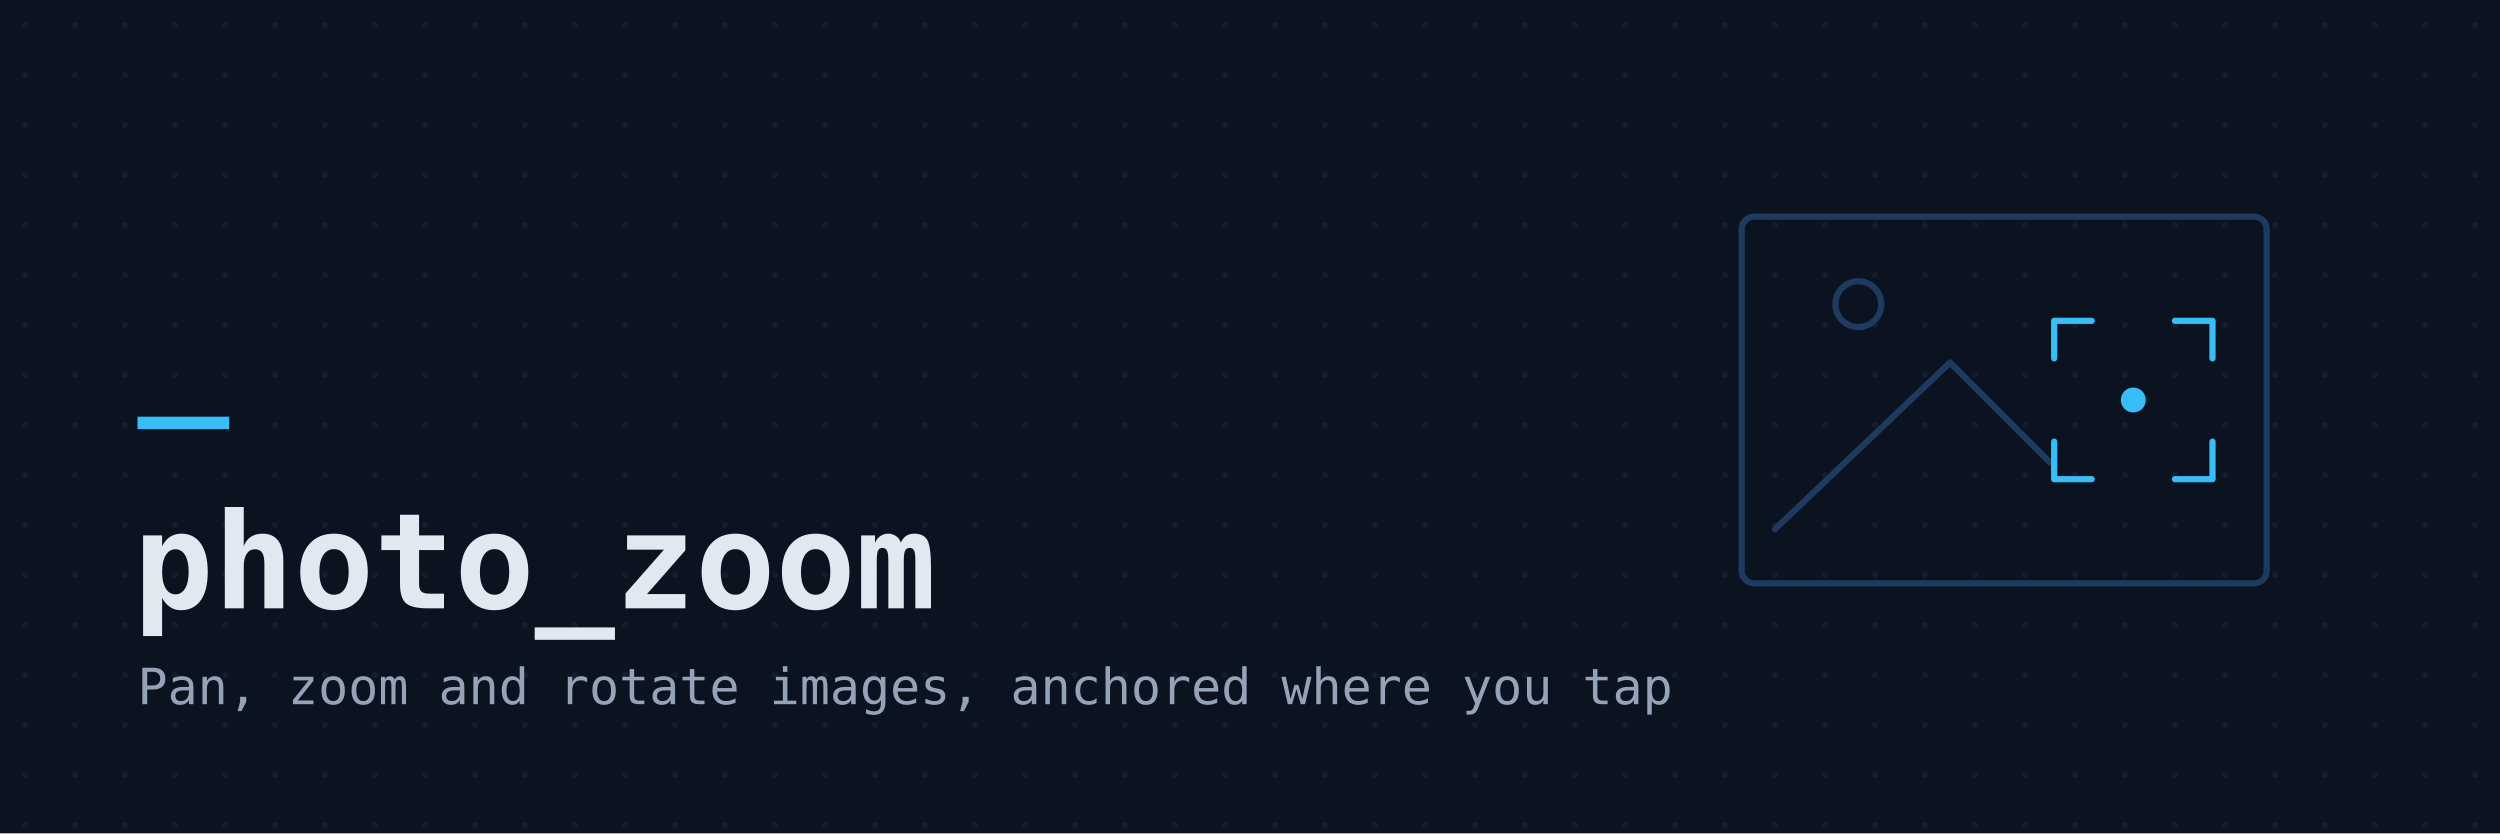
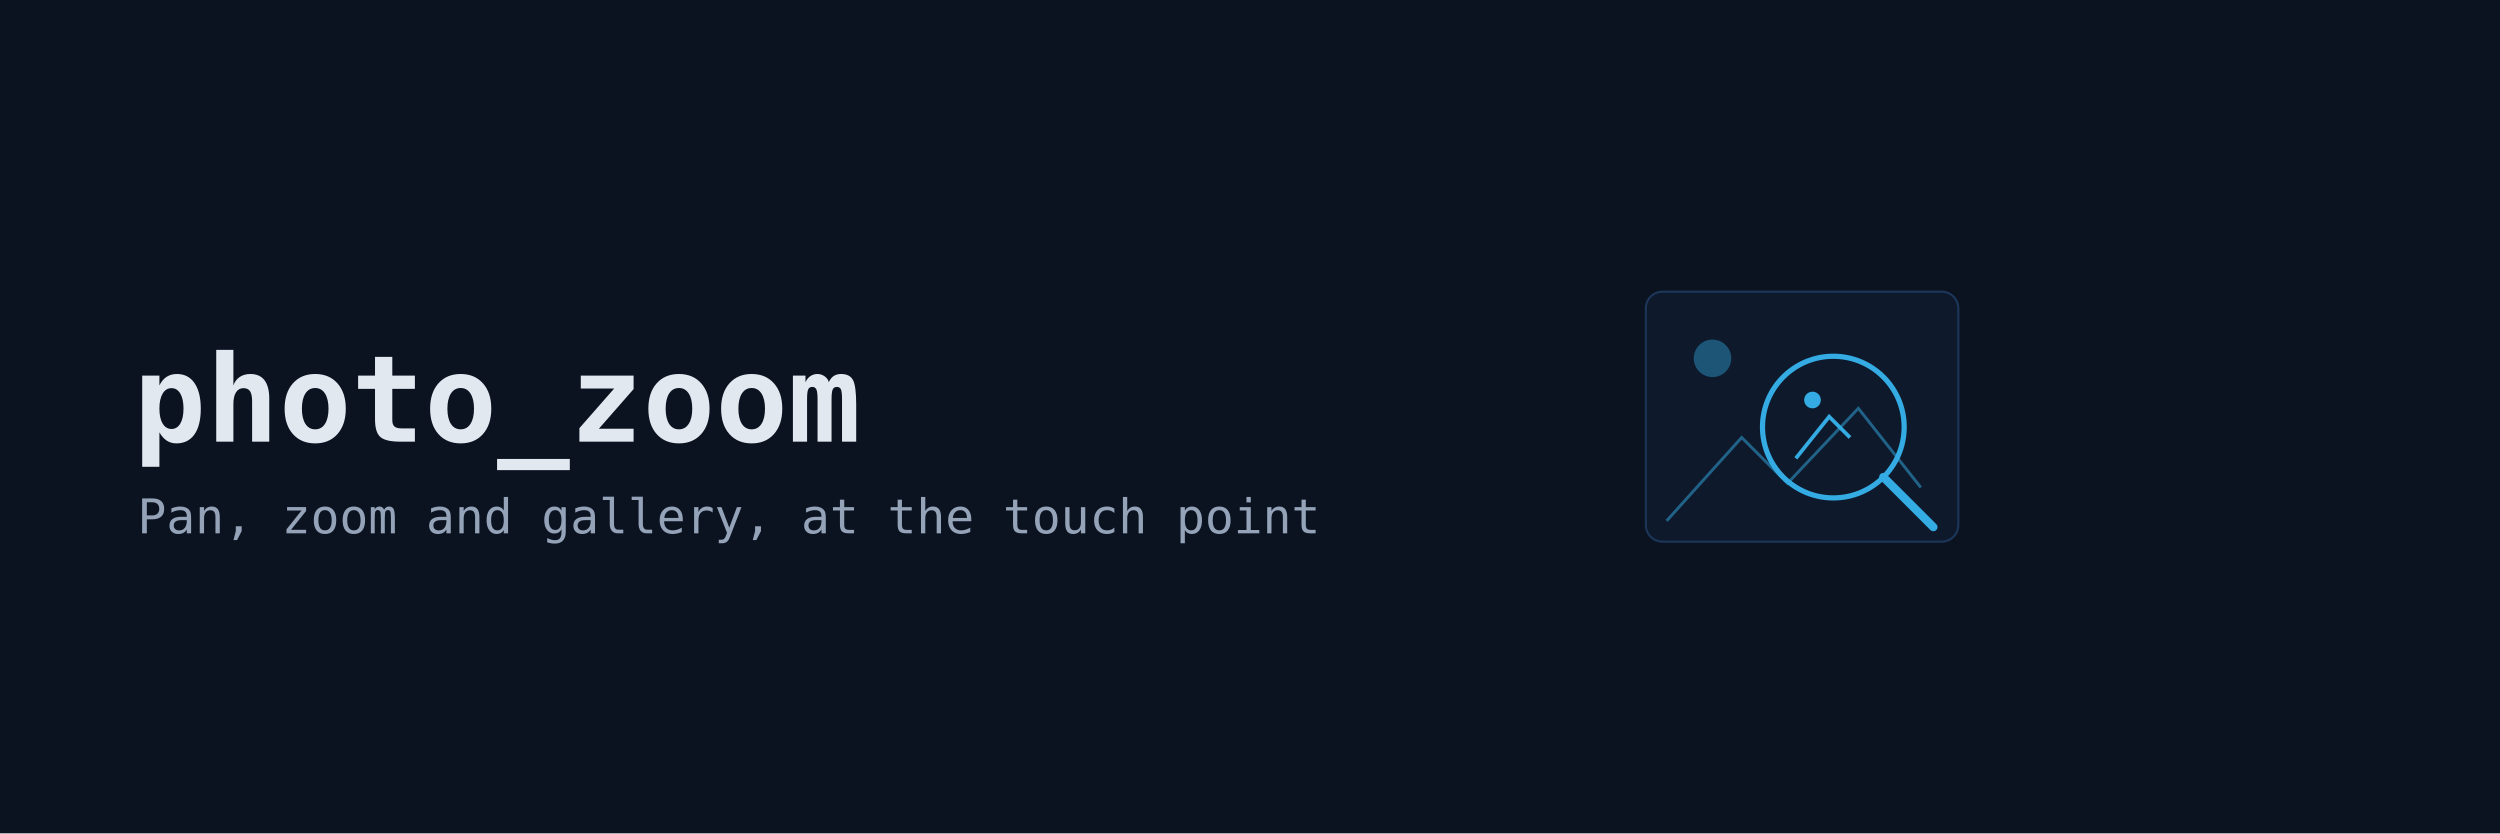
- <svg xmlns="http://www.w3.org/2000/svg" width="1200" height="400" viewBox="0 0 1200 400">
-   <defs>
-     <pattern id="dots" width="24" height="24" patternUnits="userSpaceOnUse">
-       <circle cx="12" cy="12" r="1.5" fill="#E2E8F0" fill-opacity="0.05" />
-     </pattern>
-   </defs>
+ <svg xmlns="http://www.w3.org/2000/svg" width="1200" height="400" viewBox="0 0 1200 400" font-family="Menlo, monospace">
  <rect width="1200" height="400" fill="#0B1220" />
-   <rect width="1200" height="400" fill="url(#dots)" />
-   <rect x="66" y="200" width="44" height="6" fill="#38BDF8" />
-   <text x="64" y="292" font-family="Menlo, monospace" font-size="64" font-weight="bold" fill="#E2E8F0">photo_zoom</text>
-   <text x="66" y="338" font-family="Menlo, monospace" font-size="24" fill="#94A3B8">Pan, zoom and rotate images, anchored where you tap</text>
-   <g fill="none" stroke-linecap="round" stroke-linejoin="round">
-     <rect x="836" y="104" width="252" height="176" rx="6" stroke="#1E3A5F" stroke-width="3" />
-     <path d="M 852 254 L 936 174 L 984 222" stroke="#1E3A5F" stroke-width="3" />
-     <circle cx="892" cy="146" r="11" stroke="#1E3A5F" stroke-width="3" />
-     <circle cx="1024" cy="192" r="6" fill="#38BDF8" />
-     <path d="M 986 172 L 986 154 L 1004 154" stroke="#38BDF8" stroke-width="3" />
-     <path d="M 1044 154 L 1062 154 L 1062 172" stroke="#38BDF8" stroke-width="3" />
-     <path d="M 1062 212 L 1062 230 L 1044 230" stroke="#38BDF8" stroke-width="3" />
-     <path d="M 1004 230 L 986 230 L 986 212" stroke="#38BDF8" stroke-width="3" />
+   <g opacity="0.9">
+     <rect x="790" y="140" width="150" height="120" rx="8" fill="#0E1A2E" stroke="#1E3A5F" />
+     <circle cx="822" cy="172" r="9" fill="#38BDF8" opacity="0.4" />
+     <path d="M800 250 L836 210 L858 232 L892 196 L922 234" stroke="#38BDF8" stroke-width="1.4" fill="none" opacity="0.5" />
+     <circle cx="880" cy="205" r="34" fill="none" stroke="#38BDF8" stroke-width="2.5" />
+     <path d="M904 229 L928 253" stroke="#38BDF8" stroke-width="4" stroke-linecap="round" />
+     <path d="M862 220 L878 200 L888 210" stroke="#38BDF8" stroke-width="1.8" fill="none" />
+     <circle cx="870" cy="192" r="4" fill="#38BDF8" />
  </g>
+   <text x="64" y="212" font-size="58" font-weight="bold" fill="#E2E8F0">photo_zoom</text>
+   <text x="66" y="256" font-size="23" fill="#94A3B8">Pan, zoom and gallery, at the touch point</text>
</svg>
